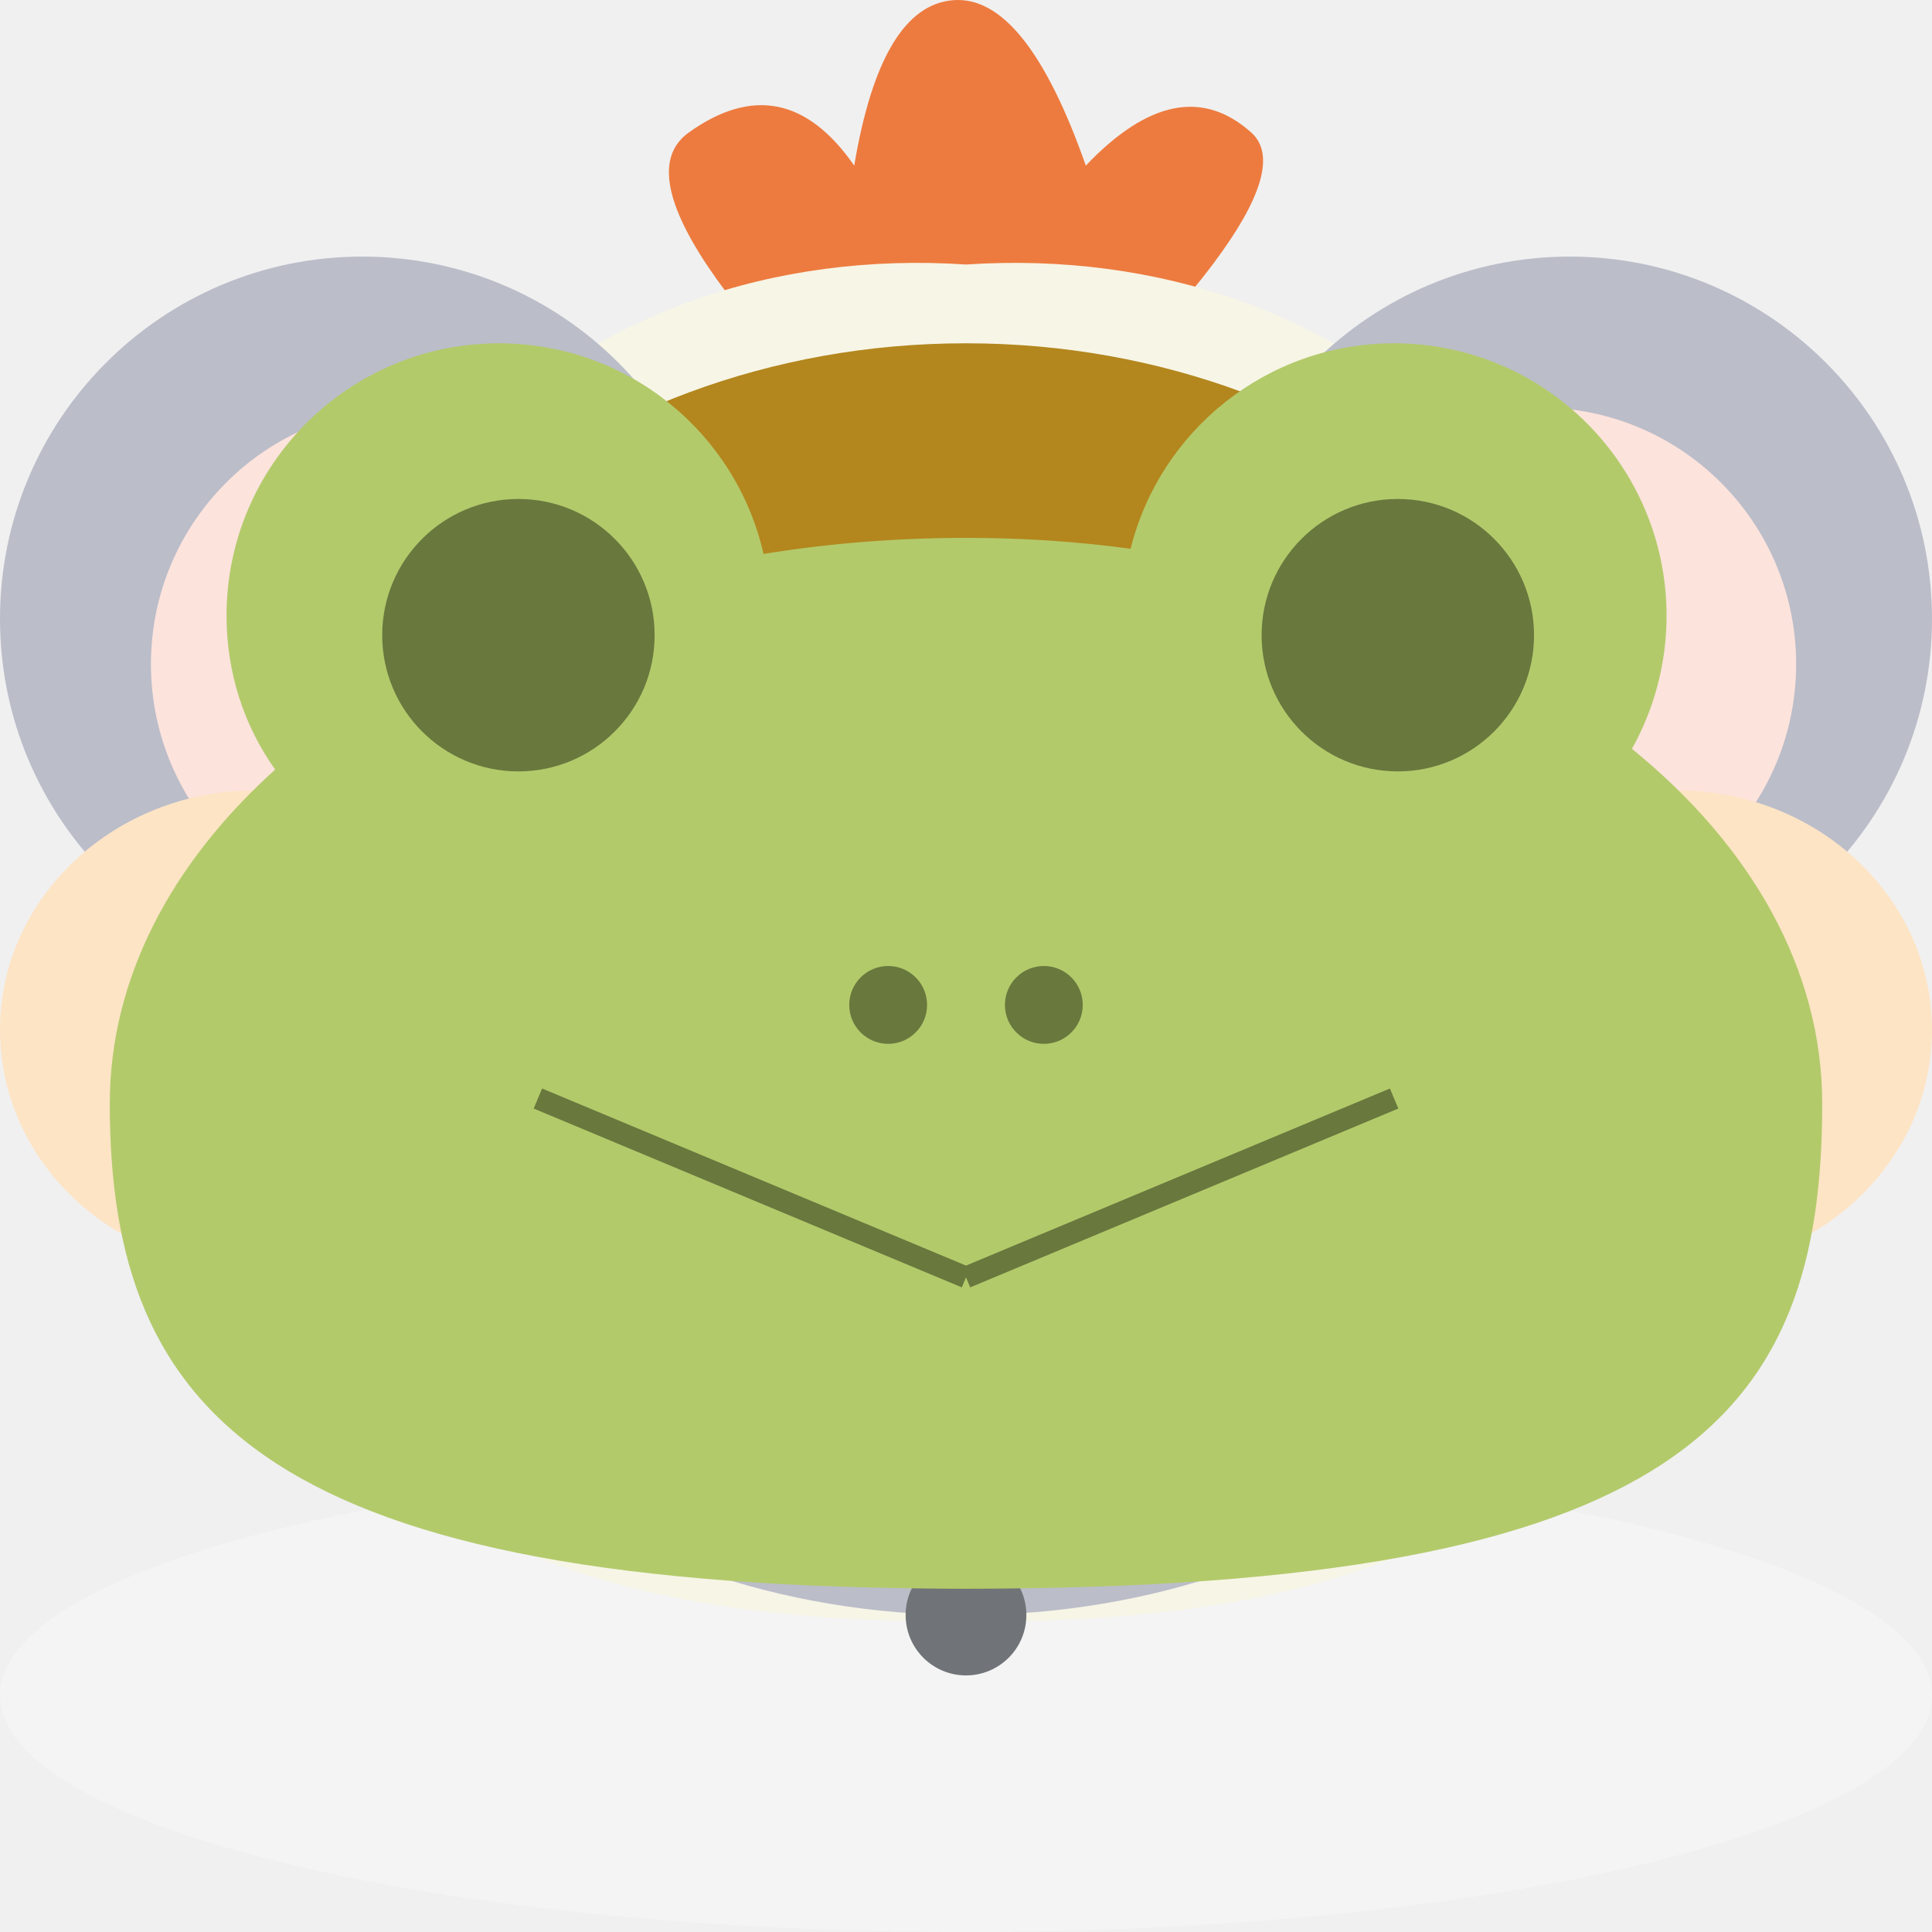
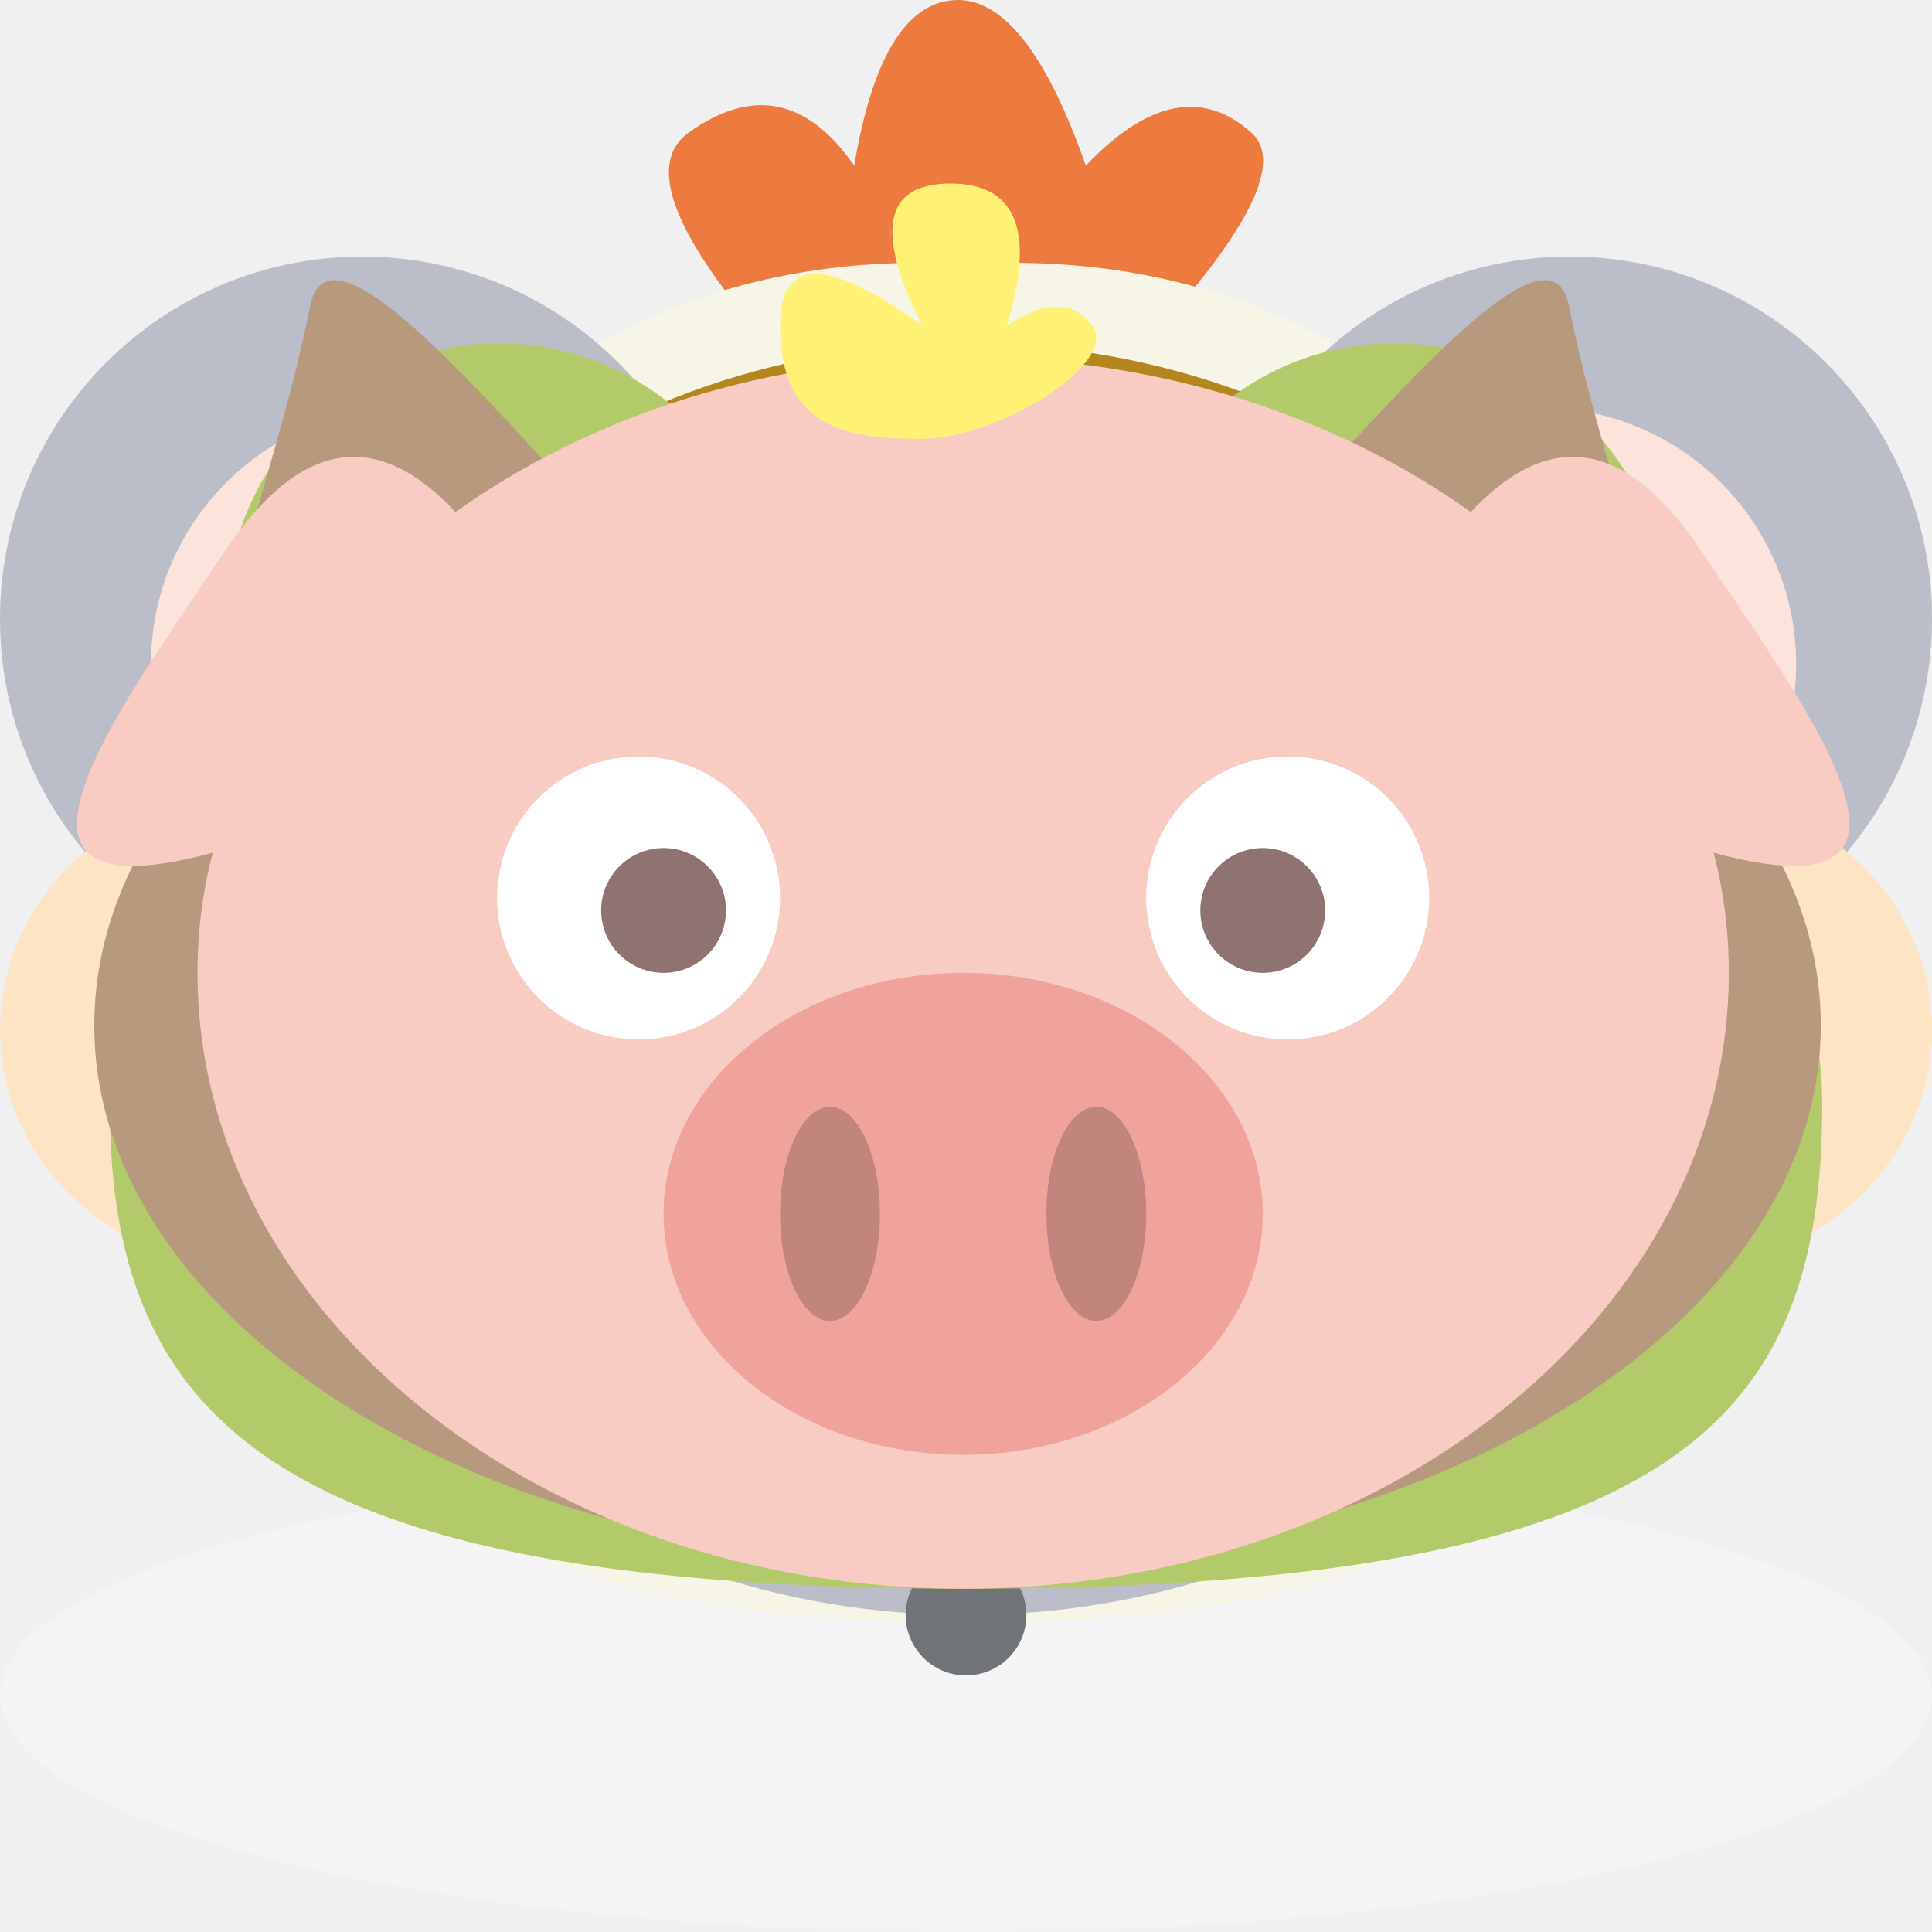
<svg xmlns="http://www.w3.org/2000/svg" style="isolation:isolate" viewBox="0 0 200 200" width="200pt" height="200pt">
  <g id="backgrounds">
    <ellipse vector-effect="non-scaling-stroke" cx="100" cy="175.5" rx="100" ry="24.5" id="present" fill="rgb(244,244,244)" />
  </g>
  <g id="chicken">
    <g id="facial">
      <path d=" M 98.704 54.817 Q 61.457 20.755 71.304 13.717 Q 81.151 6.68 88.429 17.142 Q 91.212 0.579 98.704 0.017 Q 106.196 -0.545 112.404 17.142 Q 122.037 7.028 129.529 13.717 Q 137.021 20.407 98.704 54.817 Z " id="outer" fill="rgb(237,123,63)" />
    </g>
    <g id="body">
      <path d=" M 100 167.807 L 100 167.807 Q 175.35 168.824 175.35 113.007 C 175.35 52.748 139.567 24.752 100 27.382 L 100 27.382 C 60.433 24.752 24.65 52.748 24.65 113.007 Q 24.65 168.824 100 167.807 Z " fill-rule="evenodd" id="outer" fill="rgb(247,245,230)" />
    </g>
    <g id="hair">
      <path d=" M 91.628 113.025 L 105.78 113.025 Q 106.382 129.823 98.478 129.823 Q 90.728 129.823 91.628 113.025 Z " id="outer" fill="rgb(237,123,63)" />
    </g>
    <g id="eyes">
-       <circle vector-effect="non-scaling-stroke" cx="67.463" cy="88.956" r="8.562" id="outerL" fill="rgb(101,75,37)" />
-       <circle vector-effect="non-scaling-stroke" cx="130.755" cy="88.956" r="8.562" id="outerR" fill="rgb(101,75,37)" />
+       <ellipse vector-effect="non-scaling-stroke" cx="129.558" cy="85.759" rx="9.759" ry="11.759" id="outerR" fill="rgb(255,255,255)" />
+       <circle vector-effect="non-scaling-stroke" cx="130.159" cy="87.904" r="4.904" id="innerR" fill="rgb(101,75,37)" />
+       <ellipse vector-effect="non-scaling-stroke" cx="69.241" cy="85.759" rx="9.759" ry="11.759" id="outerL" fill="rgb(255,255,255)" />
+       <circle vector-effect="non-scaling-stroke" cx="69.841" cy="87.904" r="4.904" id="innerL" fill="rgb(101,75,37)" />
    </g>
    <g id="nose">
      <path d=" M 98.704 113.025 L 98.704 113.025 C 86.105 113.368 80.362 111.051 81.579 106.175 C 83.151 99.877 88.167 96.29 98.704 95.9 L 98.704 95.9 C 109.242 96.29 114.257 99.877 115.829 106.175 C 117.046 111.051 111.304 113.368 98.704 113.025 Z " fill-rule="evenodd" id="outer" fill="rgb(245,213,44)" />
    </g>
  </g>
  <g id="mouse">
    <g id="ears">
      <circle vector-effect="non-scaling-stroke" cx="37.5" cy="64.062" r="37.5" id="outerL" fill="rgb(187,189,201)" />
      <circle vector-effect="non-scaling-stroke" cx="42.188" cy="68.75" r="26.562" id="innerL" fill="rgb(252,227,220)" />
      <circle vector-effect="non-scaling-stroke" cx="162.5" cy="64.062" r="37.5" id="outerR" fill="rgb(187,189,201)" />
      <circle vector-effect="non-scaling-stroke" cx="159.375" cy="68.75" r="26.562" id="innerR" fill="rgb(252,227,220)" />
    </g>
    <g id="body">
      <ellipse vector-effect="non-scaling-stroke" cx="100" cy="109.375" rx="70.312" ry="57.812" id="outer" fill="rgb(187,189,201)" />
    </g>
    <g id="eyes">
-       <circle vector-effect="non-scaling-stroke" cx="76.562" cy="128.125" r="7.812" id="outerL" fill="rgb(112,116,120)" />
-       <circle vector-effect="non-scaling-stroke" cx="125" cy="128.125" r="7.813" id="outerR" fill="rgb(112,116,120)" />
+       <circle vector-effect="non-scaling-stroke" cx="74.406" cy="125.969" r="9.969" id="outerL" fill="rgb(255,255,255)" />
+       <circle vector-effect="non-scaling-stroke" cx="76.437" cy="128" r="5" id="innerL" fill="rgb(112,116,120)" />
+       <circle vector-effect="non-scaling-stroke" cx="124.969" cy="125.969" r="9.969" id="outerR" fill="rgb(255,255,255)" />
+       <circle vector-effect="non-scaling-stroke" cx="122.937" cy="128" r="5" id="innerR" fill="rgb(112,116,120)" />
    </g>
    <g id="nose">
      <circle vector-effect="non-scaling-stroke" cx="100" cy="167.188" r="6.25" id="outer" fill="rgb(112,116,120)" />
    </g>
    <g id="hairs">
      <path d=" M 125 145.312 C 140.768 139.889 155.859 138.729 170.172 141.748" id="Tracé" fill="none" vector-effect="non-scaling-stroke" stroke-width="0.5" stroke="rgb(139,139,139)" stroke-linejoin="miter" stroke-linecap="square" stroke-miterlimit="3" />
      <path d=" M 125.15 151.993 C 139.794 148.866 153.373 149.466 165.806 153.708" id="Tracé" fill="none" vector-effect="non-scaling-stroke" stroke-width="0.5" stroke="rgb(139,139,139)" stroke-linejoin="miter" stroke-linecap="square" stroke-miterlimit="3" />
      <path d=" M 76.562 145.313 C 60.794 139.889 45.704 138.729 31.39 141.748" id="Tracé" fill="none" vector-effect="non-scaling-stroke" stroke-width="0.5" stroke="rgb(139,139,139)" stroke-linejoin="miter" stroke-linecap="square" stroke-miterlimit="3" />
      <path d=" M 76.413 151.993 C 61.768 148.866 48.189 149.466 35.757 153.708" id="Tracé" fill="none" vector-effect="non-scaling-stroke" stroke-width="0.5" stroke="rgb(139,139,139)" stroke-linejoin="miter" stroke-linecap="square" stroke-miterlimit="3" />
    </g>
  </g>
  <g id="monkey">
    <g id="ears">
      <ellipse vector-effect="non-scaling-stroke" cx="173.554" cy="106.612" rx="26.446" ry="24.793" id="innerR" fill="rgb(253,228,197)" />
      <ellipse vector-effect="non-scaling-stroke" cx="26.446" cy="106.612" rx="26.446" ry="24.793" id="innerL" fill="rgb(253,228,197)" />
    </g>
    <g id="body">
      <ellipse vector-effect="non-scaling-stroke" cx="100" cy="100" rx="73.554" ry="64.463" id="outer" fill="rgb(179,135,30)" />
      <path d=" M 100 78.512 Q 128.306 52.066 156.198 78.512 C 184.091 104.959 153.409 139.05 146.281 144.628 C 132.465 155.441 116.315 158.611 100 157.851 L 100 157.851 C 83.685 158.611 67.535 155.441 53.719 144.628 C 46.591 139.05 15.909 104.959 43.802 78.512 Q 71.694 52.066 100 78.512 Z " fill-rule="evenodd" id="inner" fill="rgb(253,228,197)" />
    </g>
    <g id="eyes">
-       <circle vector-effect="non-scaling-stroke" cx="72.521" cy="111.624" r="8.264" id="outerL" fill="rgb(101,76,7)" />
-       <circle vector-effect="non-scaling-stroke" cx="127.479" cy="111.624" r="8.264" id="outerR" fill="rgb(101,76,7)" />
+       <circle vector-effect="non-scaling-stroke" cx="67.948" cy="109.944" r="9.944" id="outerL" fill="rgb(255,255,255)" />
+       <circle vector-effect="non-scaling-stroke" cx="69.556" cy="111.552" r="5.552" id="innerL" fill="rgb(101,76,7)" />
+       <circle vector-effect="non-scaling-stroke" cx="132.052" cy="109.944" r="9.944" id="outerR" fill="rgb(255,255,255)" />
+       <circle vector-effect="non-scaling-stroke" cx="130.444" cy="111.552" r="5.552" id="innerR" fill="rgb(101,76,7)" />
    </g>
    <g id="nose">
      <ellipse vector-effect="non-scaling-stroke" cx="100.826" cy="123.194" rx="4.959" ry="3.306" id="outer" fill="rgb(101,76,7)" />
    </g>
    <g id="mouth">
-       <mask id="_mask_dQAKIsiyfFIi0y8mwvXLlXLHeXdafn8R">
+       <mask id="_mask_pgfqK8K2yLR2zHM0rrPKzqhuq8ppkth2">
        <path d=" M 101.233 126.5 L 101.233 131.405 Q 98.212 134.711 94.507 134.711 C 91.859 134.711 88.965 132.03 86.371 128.092" id="Tracé" fill="white" stroke="none" />
      </mask>
      <path d=" M 101.233 126.5 L 101.233 131.405 Q 98.212 134.711 94.507 134.711 C 91.859 134.711 88.965 132.03 86.371 128.092" id="Tracé" fill="none" />
-       <path d=" M 101.233 126.5 L 101.233 131.405 Q 98.212 134.711 94.507 134.711 C 91.859 134.711 88.965 132.03 86.371 128.092" id="Tracé" fill="none" mask="url(#_mask_dQAKIsiyfFIi0y8mwvXLlXLHeXdafn8R)" vector-effect="non-scaling-stroke" stroke-width="1" stroke="rgb(101,76,7)" stroke-linejoin="miter" stroke-linecap="square" stroke-miterlimit="3" />
-       <mask id="_mask_u6a7Ov5zRCdeUCYzoPBBm8u1dDosafiN">
+       <path d=" M 101.233 126.5 L 101.233 131.405 Q 98.212 134.711 94.507 134.711 C 91.859 134.711 88.965 132.03 86.371 128.092" id="Tracé" fill="none" mask="url(#_mask_pgfqK8K2yLR2zHM0rrPKzqhuq8ppkth2)" vector-effect="non-scaling-stroke" stroke-width="1" stroke="rgb(101,76,7)" stroke-linejoin="miter" stroke-linecap="square" stroke-miterlimit="3" />
+       <mask id="_mask_pftQjycr9AqEQmpTdVoJg2w1DH78J1xt">
        <path d=" M 100.42 126.5 L 100.42 131.405 Q 103.441 134.711 107.145 134.711 C 109.794 134.711 112.688 132.03 115.282 128.092" id="Tracé" fill="white" stroke="none" />
      </mask>
      <path d=" M 100.42 126.5 L 100.42 131.405 Q 103.441 134.711 107.145 134.711 C 109.794 134.711 112.688 132.03 115.282 128.092" id="Tracé" fill="none" />
-       <path d=" M 100.42 126.5 L 100.42 131.405 Q 103.441 134.711 107.145 134.711 C 109.794 134.711 112.688 132.03 115.282 128.092" id="Tracé" fill="none" mask="url(#_mask_u6a7Ov5zRCdeUCYzoPBBm8u1dDosafiN)" vector-effect="non-scaling-stroke" stroke-width="1" stroke="rgb(101,76,7)" stroke-linejoin="miter" stroke-linecap="square" stroke-miterlimit="3" />
+       <path d=" M 100.42 126.5 L 100.42 131.405 Q 103.441 134.711 107.145 134.711 C 109.794 134.711 112.688 132.03 115.282 128.092" id="Tracé" fill="none" mask="url(#_mask_pftQjycr9AqEQmpTdVoJg2w1DH78J1xt)" vector-effect="non-scaling-stroke" stroke-width="1" stroke="rgb(101,76,7)" stroke-linejoin="miter" stroke-linecap="square" stroke-miterlimit="3" />
    </g>
  </g>
  <g id="frog">
    <g id="body">
      <path d=" M 168.938 77.519 C 181.274 87.546 188.636 100.338 188.636 114.256 C 188.636 146.584 174.329 164.463 100 164.463 C 27.731 164.463 11.364 146.584 11.364 114.256 C 11.364 101.322 17.721 89.361 28.485 79.666 C 25.284 75.174 23.45 69.669 23.45 63.74 C 23.45 48.174 36.088 35.537 51.653 35.537 C 65.008 35.537 76.208 44.84 79.039 57.343 C 85.757 56.254 92.778 55.682 100 55.682 C 105.836 55.682 111.542 56.055 117.04 56.812 C 120.078 44.581 131.15 35.537 144.318 35.537 C 159.884 35.537 172.521 48.174 172.521 63.74 C 172.521 68.741 171.216 73.44 168.938 77.519 Z " fill-rule="evenodd" id="outer" fill="rgb(179,202,107)" />
    </g>
    <g id="nose">
      <circle vector-effect="non-scaling-stroke" cx="91.942" cy="104.029" r="4.029" id="outerL" fill="rgb(105,120,61)" />
      <circle vector-effect="non-scaling-stroke" cx="108.058" cy="104.029" r="4.029" id="outerR" fill="rgb(105,120,61)" />
    </g>
    <g id="mouth">
      <path d=" M 55.682 113.718 L 100 132.231 L 55.682 113.718 Z  M 144.318 113.718 L 100 132.231 L 144.318 113.718 Z " fill-rule="evenodd" id="Samengestelde vorm" fill="none" vector-effect="non-scaling-stroke" stroke-width="3" stroke="rgb(105,120,61)" stroke-linejoin="miter" stroke-linecap="square" stroke-miterlimit="3" />
    </g>
    <g id="eyes">
-       <circle vector-effect="non-scaling-stroke" cx="53.667" cy="65.754" r="14.101" id="outerL" fill="rgb(105,120,61)" />
-       <circle vector-effect="non-scaling-stroke" cx="144.702" cy="65.754" r="14.101" id="outerR" fill="rgb(105,120,61)" />
+       <circle vector-effect="non-scaling-stroke" cx="53.667" cy="65.754" r="14.101" id="outerL" fill="rgb(255,255,255)" />
+       <circle vector-effect="non-scaling-stroke" cx="55.957" cy="68.043" r="7.043" id="innerL" fill="rgb(105,120,61)" />
+       <circle vector-effect="non-scaling-stroke" cx="143.899" cy="65.754" r="14.101" id="outerR" fill="rgb(255,255,255)" />
+       <circle vector-effect="non-scaling-stroke" cx="141.61" cy="68.043" r="7.043" id="innerR" fill="rgb(105,120,61)" />
+     </g>
+   </g>
+   <g id="owl">
+     <g id="body">
+       <path d=" M 171.805 73.697 C 182.317 82.835 188.49 94.044 188.49 106.147 C 188.49 136.973 148.447 162 99.125 162 C 49.803 162 9.76 136.973 9.76 106.147 C 9.76 95.545 14.497 85.629 22.691 77.169 C 22.63 60.565 28.537 49.607 32.102 31.676 C 34.007 22.089 49.382 40.224 63.033 55.084 C 74.052 51.993 86.274 50.294 99.125 50.294 C 110.824 50.294 122 51.702 132.219 54.291 C 145.682 39.594 160.553 22.257 162.425 31.676 C 165.738 48.342 171.075 58.984 171.805 73.697 Z " fill-rule="evenodd" id="outer" fill="rgb(183,154,126)" />
+       <path d=" M 99.125 98.932 C 94.61 85.793 82.136 76.359 67.475 76.359 C 48.979 76.359 33.963 91.375 33.963 109.87 C 33.963 128.366 48.979 143.382 67.475 143.382 C 82.136 143.382 94.61 133.948 99.125 120.808 C 103.64 133.948 116.115 143.382 130.775 143.382 C 149.271 143.382 164.287 128.366 164.287 109.87 C 164.287 91.375 149.271 76.359 130.775 76.359 C 116.115 76.359 103.64 85.793 99.125 98.932 Z " fill-rule="evenodd" id="inner" fill="rgb(217,205,183)" />
+     </g>
+     <g id="eyes">
+       <circle vector-effect="non-scaling-stroke" cx="73.06" cy="112.256" r="16.756" id="outerL" fill="rgb(255,255,255)" />
+       <circle vector-effect="non-scaling-stroke" cx="76.522" cy="112.256" r="10.909" id="innerL" fill="rgb(142,120,97)" />
+       <circle vector-effect="non-scaling-stroke" cx="125.19" cy="112.256" r="16.756" id="outerR" fill="rgb(255,255,255)" />
+       <circle vector-effect="non-scaling-stroke" cx="121.728" cy="112.256" r="10.909" id="innerR" fill="rgb(142,120,97)" />
+     </g>
+     <g id="nose">
+       <path d=" M 99.125 154.619 C 99.431 154.619 99.229 154.619 99.545 154.619 C 101.176 154.619 114.019 140.098 114.019 132.278 Q 114.019 120.177 99.125 121.108 L 99.125 121.108 Q 84.231 120.177 84.231 132.278 C 84.231 140.098 97.075 154.619 98.705 154.619 C 99.022 154.619 98.82 154.619 99.125 154.619 L 99.125 154.619 Z " fill-rule="evenodd" id="outer" fill="rgb(255,237,125)" />
+     </g>
+   </g>
+   <g id="pig">
+     <g id="body">
+       <path d=" M 177.39 88.274 C 178.445 92.284 178.966 96.449 178.966 100.71 C 178.966 135.896 143.45 164.463 99.706 164.463 C 55.961 164.463 20.446 135.896 20.446 100.71 C 20.446 96.449 20.967 92.284 22.021 88.274 C -4.017 95.312 11.99 73.802 23.42 56.868 Q 34.87 39.906 47.154 53.001 C 61.146 43.021 79.552 36.958 99.706 36.958 C 119.859 36.958 138.265 43.021 152.257 53.001 Q 164.541 39.906 175.991 56.868 C 187.421 73.802 203.428 95.312 177.39 88.274 Z " fill-rule="evenodd" id="outer" fill="rgb(248,204,195)" />
+     </g>
+     <g id="hair">
+       <path d=" M 95.436 45.431 C 103.329 45.431 115.993 37.538 113.057 33.684 Q 110.12 29.829 104.246 33.684 Q 108.651 19 98.373 19 Q 88.094 19 95.436 33.684 Q 80.752 23.038 80.752 33.684 C 80.752 44.33 87.543 45.431 95.436 45.431 Z " id="outer" fill="rgb(255,241,118)" />
+     </g>
+     <g id="nose">
+       <ellipse vector-effect="non-scaling-stroke" cx="99.706" cy="125.657" rx="31.015" ry="24.947" id="outer" fill="rgb(240,163,155)" />
+       <ellipse vector-effect="non-scaling-stroke" cx="85.921" cy="125.657" rx="5.169" ry="11.087" id="innerL" fill="rgb(193,133,125)" />
+       <ellipse vector-effect="non-scaling-stroke" cx="113.49" cy="125.657" rx="5.169" ry="11.087" id="innerR" fill="rgb(193,133,125)" />
+     </g>
+     <g id="eyes">
+       <circle vector-effect="non-scaling-stroke" cx="66.106" cy="92.957" r="14.646" id="outerL" fill="rgb(255,255,255)" />
+       <circle vector-effect="non-scaling-stroke" cx="68.691" cy="94.249" r="6.461" id="innerL" fill="rgb(143,115,112)" />
+       <circle vector-effect="non-scaling-stroke" cx="133.305" cy="92.957" r="14.646" id="outerR" fill="rgb(255,255,255)" />
+       <circle vector-effect="non-scaling-stroke" cx="130.72" cy="94.249" r="6.461" id="innerR" fill="rgb(143,115,112)" />
    </g>
  </g>
</svg>
